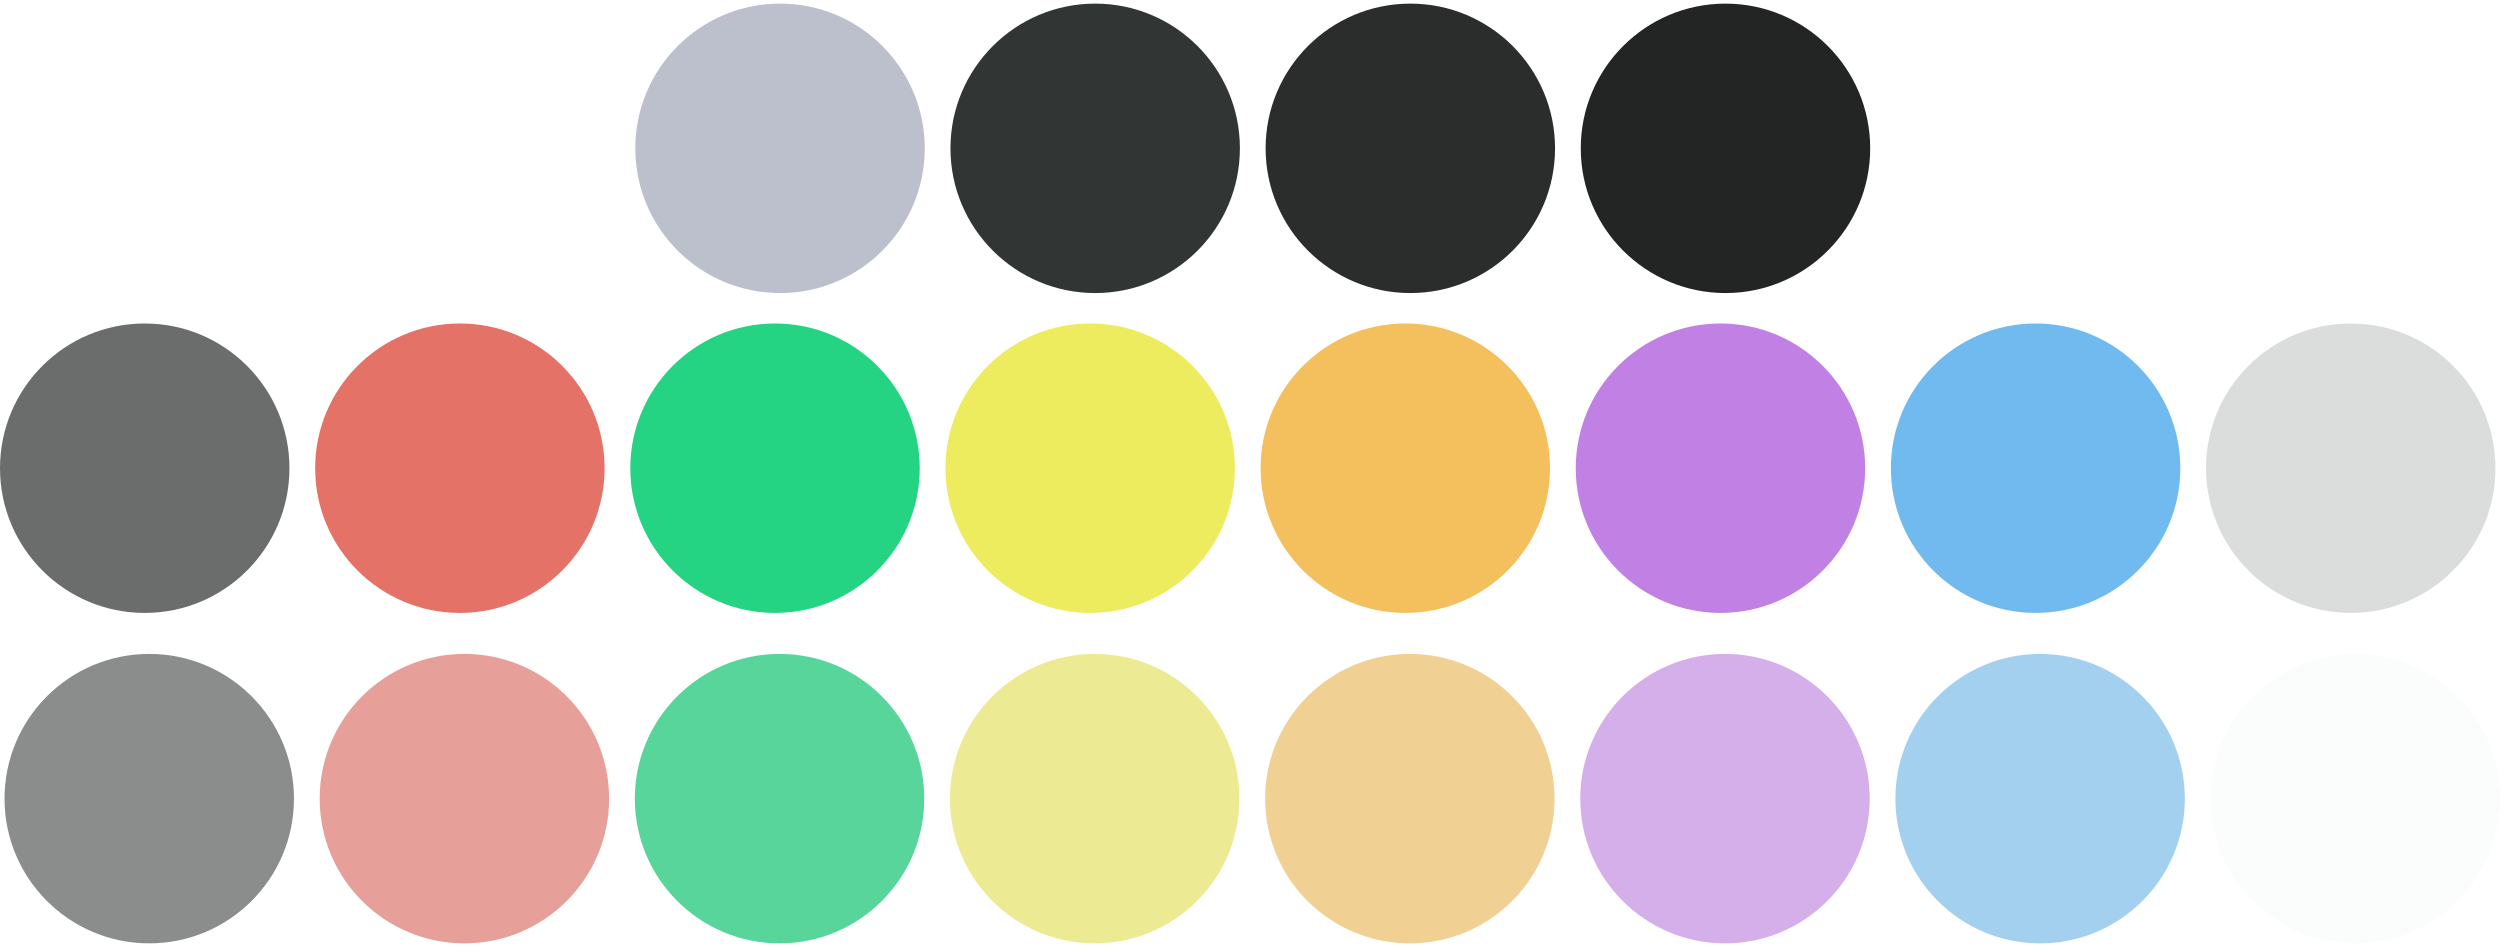
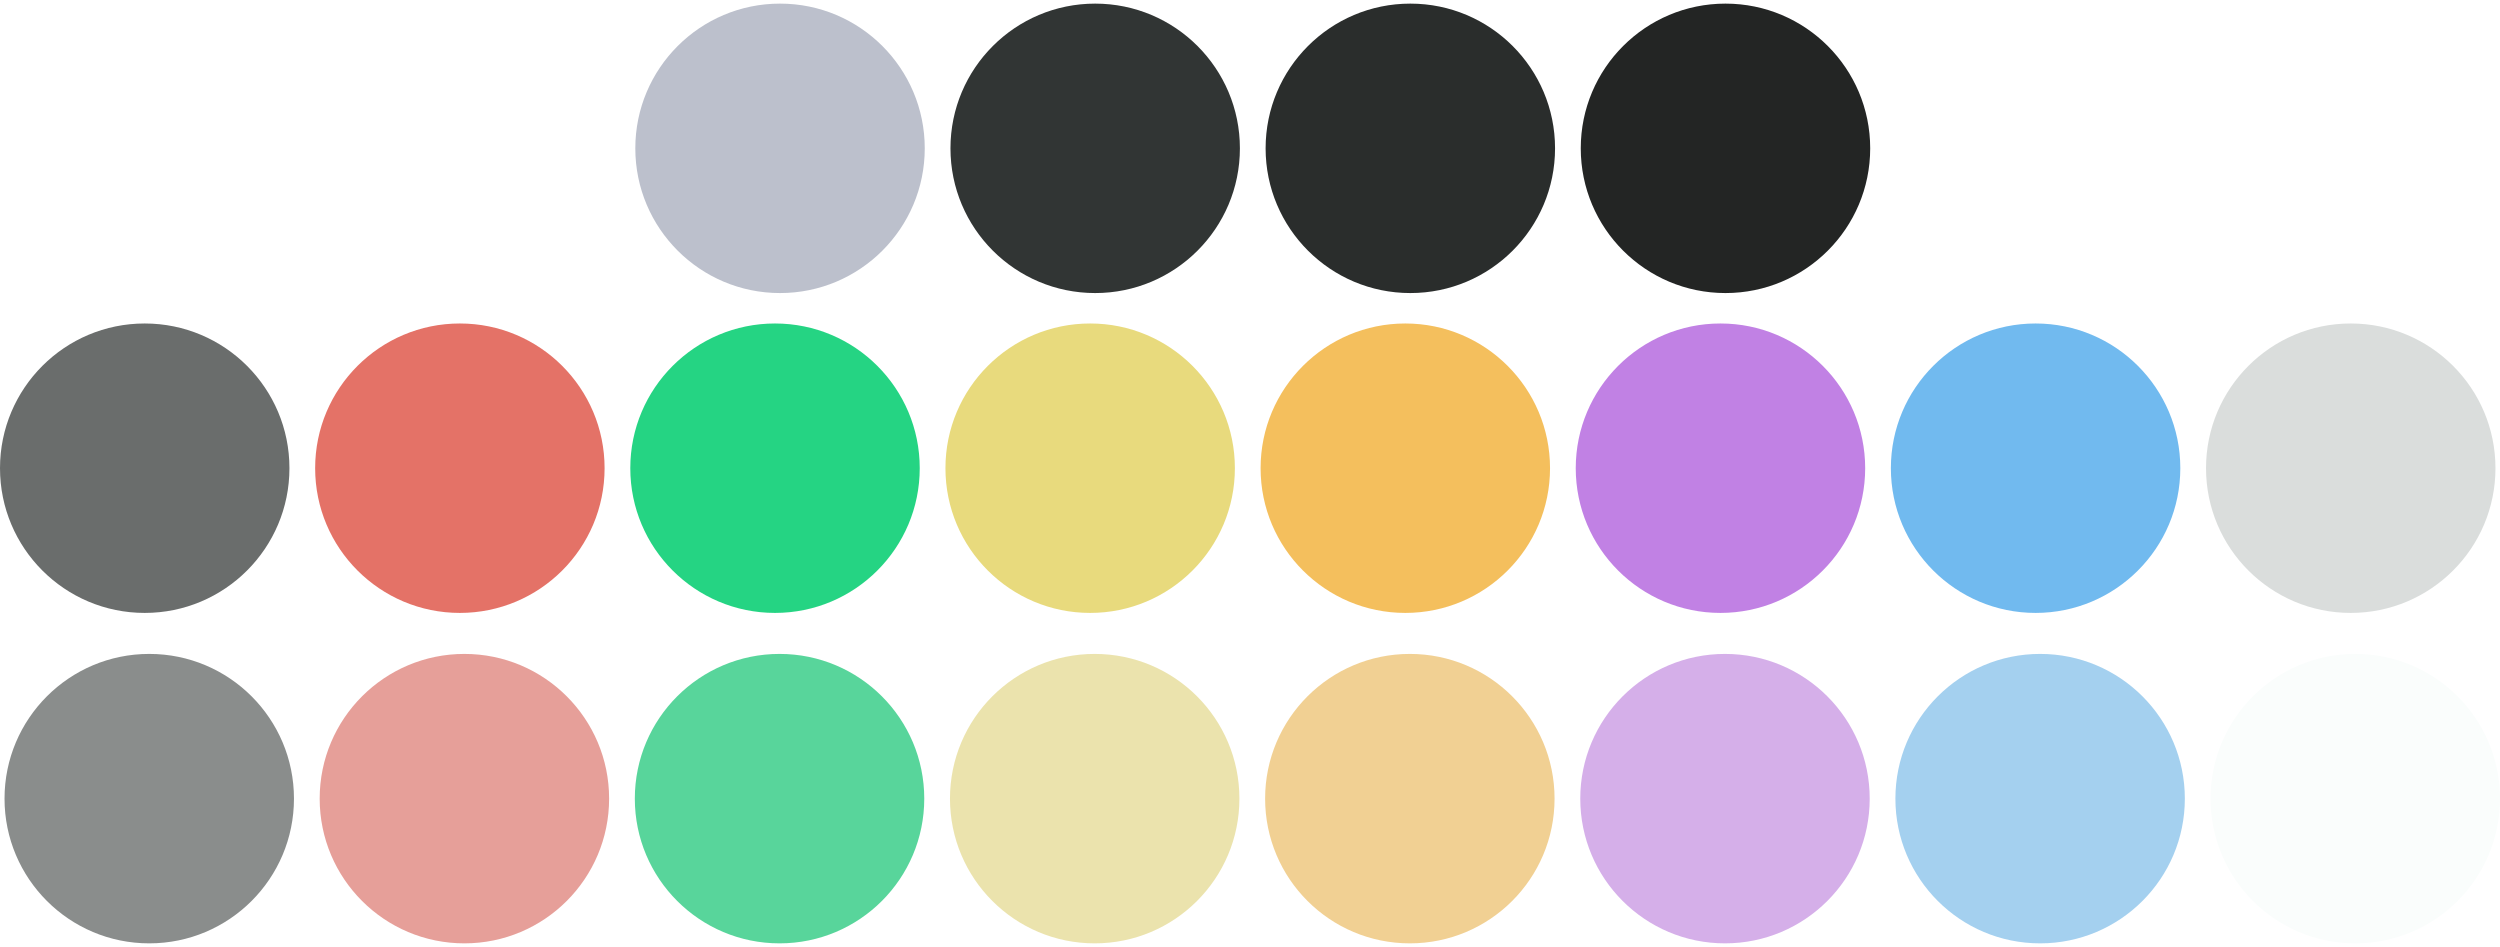
<svg xmlns="http://www.w3.org/2000/svg" width="182.819mm" height="69.249mm" viewBox="0 0 182.819 69.249" version="1.1" id="svg5">
  <defs id="defs2" />
  <g id="layer1" transform="translate(-46.35689,-73.63046)">
    <circle style="fill:#6a6d6c;fill-opacity:1;stroke-width:0.193" id="path111-35" cx="56.94" cy="107.869" r="10.583" />
    <circle style="fill:#e47267;fill-opacity:1;stroke-width:0.193" id="path111-62" cx="79.986" cy="107.869" r="10.583" />
    <circle style="fill:#25d483;fill-opacity:1;stroke-width:0.193" id="path111-9" cx="103.032" cy="107.869" r="10.583" />
-     <circle style="fill:#edeb5e;fill-opacity:1;stroke-width:0.193" id="path111-1" cx="126.078" cy="107.869" r="10.583" />
+     <circle style="fill:#E8DA7D;fill-opacity:1;stroke-width:0.193" id="path111-1" cx="126.078" cy="107.869" r="10.583" />
    <circle style="fill:#f4bf5d;fill-opacity:1;stroke-width:0.193" id="path111-2" cx="149.124" cy="107.869" r="10.583" />
    <circle style="fill:#C181E4;fill-opacity:1;stroke-width:0.193" id="path111-70" cx="172.17" cy="107.869" r="10.583" />
    <circle style="fill:#71BAEF;fill-opacity:1;stroke-width:0.193" id="path111-93" cx="195.215" cy="107.869" r="10.583" />
    <circle style="fill:#dadddc;fill-opacity:1;stroke-width:0.193" id="path111-93-6" cx="218.261" cy="107.869" r="10.583" />
    <circle style="fill:#8a8d8c;fill-opacity:1;stroke-width:0.193" id="path111-35-6" cx="57.271" cy="132.033" r="10.583" />
    <circle style="fill:#e69f99;fill-opacity:1;stroke-width:0.193" id="path111-62-2" cx="80.317" cy="132.033" r="10.583" />
    <circle style="fill:#58d59b;fill-opacity:1;stroke-width:0.193" id="path111-9-9" cx="103.363" cy="132.033" r="10.583" />
-     <circle style="fill:#ecea93;fill-opacity:1;stroke-width:0.193" id="path111-1-1" cx="126.409" cy="132.033" r="10.583" />
+     <circle style="fill:#EBE3AD;fill-opacity:1;stroke-width:0.193" id="path111-1-1" cx="126.409" cy="132.033" r="10.583" />
    <circle style="fill:#f1d093;fill-opacity:1;stroke-width:0.193" id="path111-2-2" cx="149.455" cy="132.033" r="10.583" />
    <circle style="fill:#D5AFE9;fill-opacity:1;stroke-width:0.193" id="path111-70-7" cx="172.501" cy="132.033" r="10.583" />
    <circle style="fill:#A4D0EF;fill-opacity:1;stroke-width:0.193" id="path111-93-0" cx="195.546" cy="132.033" r="10.583" />
    <circle style="fill:#fafdfc;fill-opacity:1;stroke-width:0.193" id="path111-93-6-9" cx="218.592" cy="132.033" r="10.583" />
    <circle style="fill:#bcc0cc;fill-opacity:1;stroke-width:0.193" id="path111-9-9-2" cx="103.399" cy="84.478" r="10.583" />
    <circle style="fill:#313534;fill-opacity:1;stroke-width:0.193" id="path111-1-1-0" cx="126.445" cy="84.478" r="10.583" />
    <circle style="fill:#2a2d2c;fill-opacity:1;stroke-width:0.193" id="path111-2-2-2" cx="149.491" cy="84.478" r="10.583" />
    <circle style="fill:#232524;fill-opacity:1;stroke-width:0.193" id="path111-70-7-3" cx="172.537" cy="84.478" r="10.583" />
  </g>
</svg>
